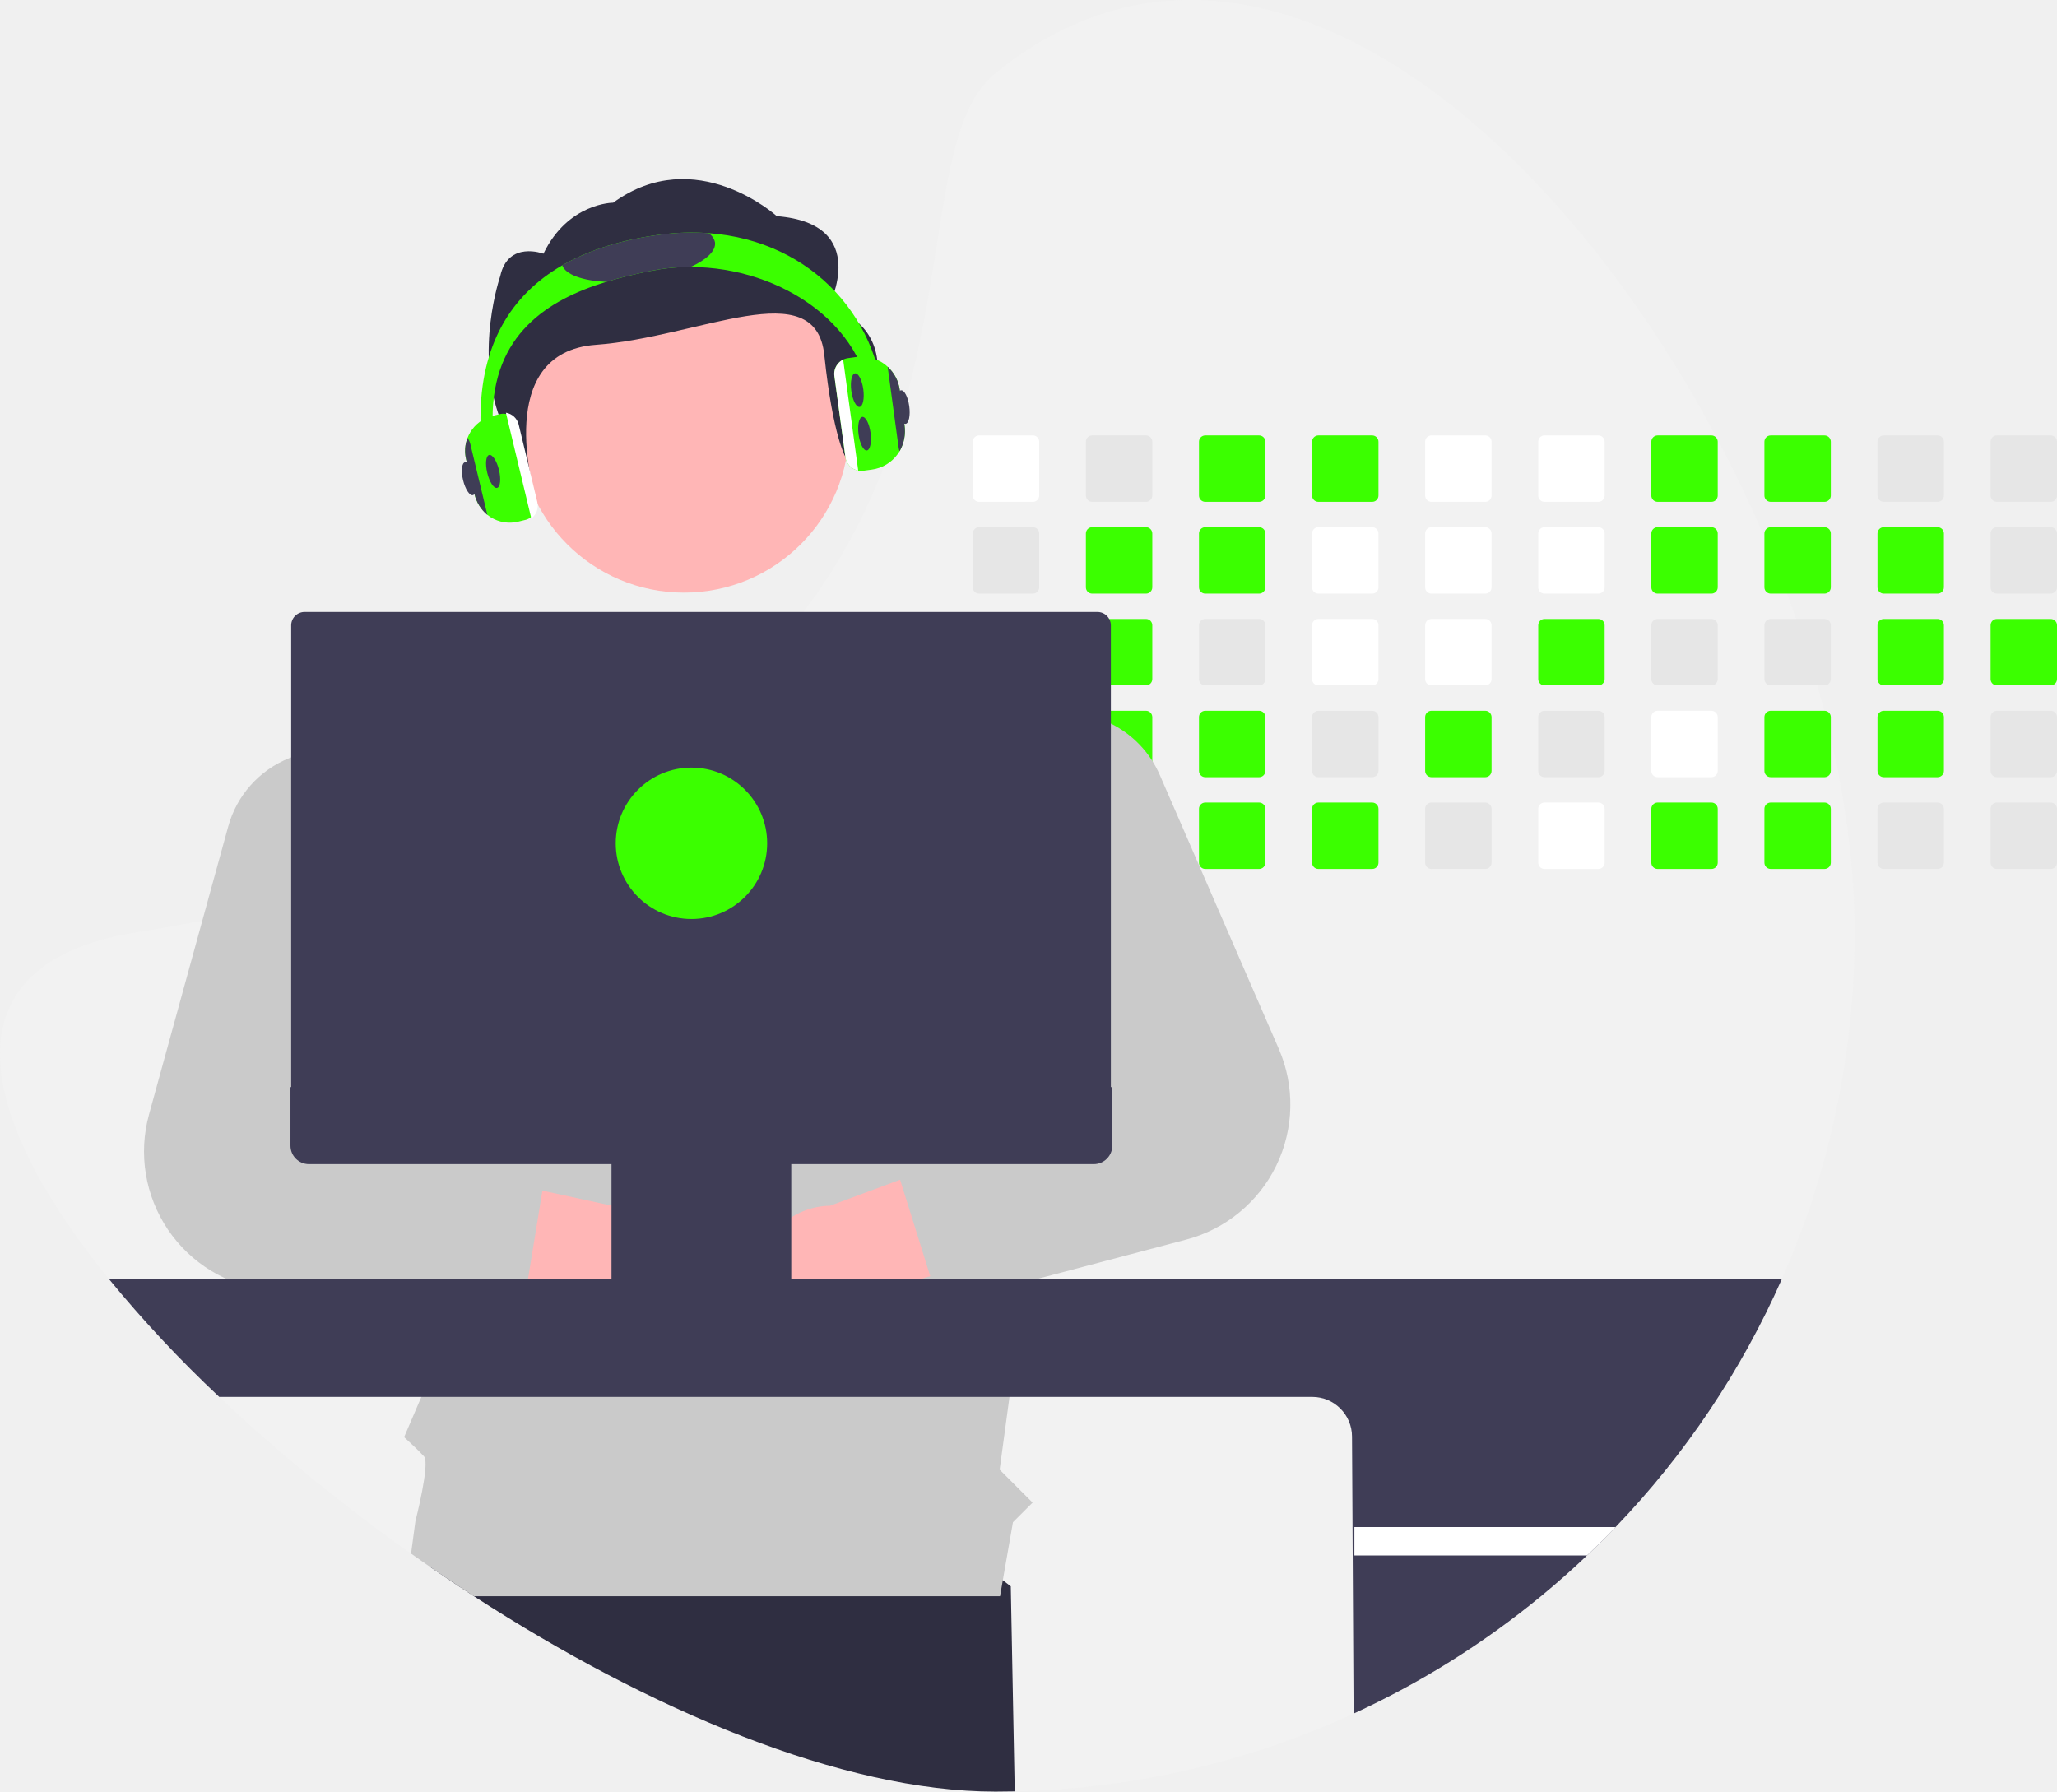
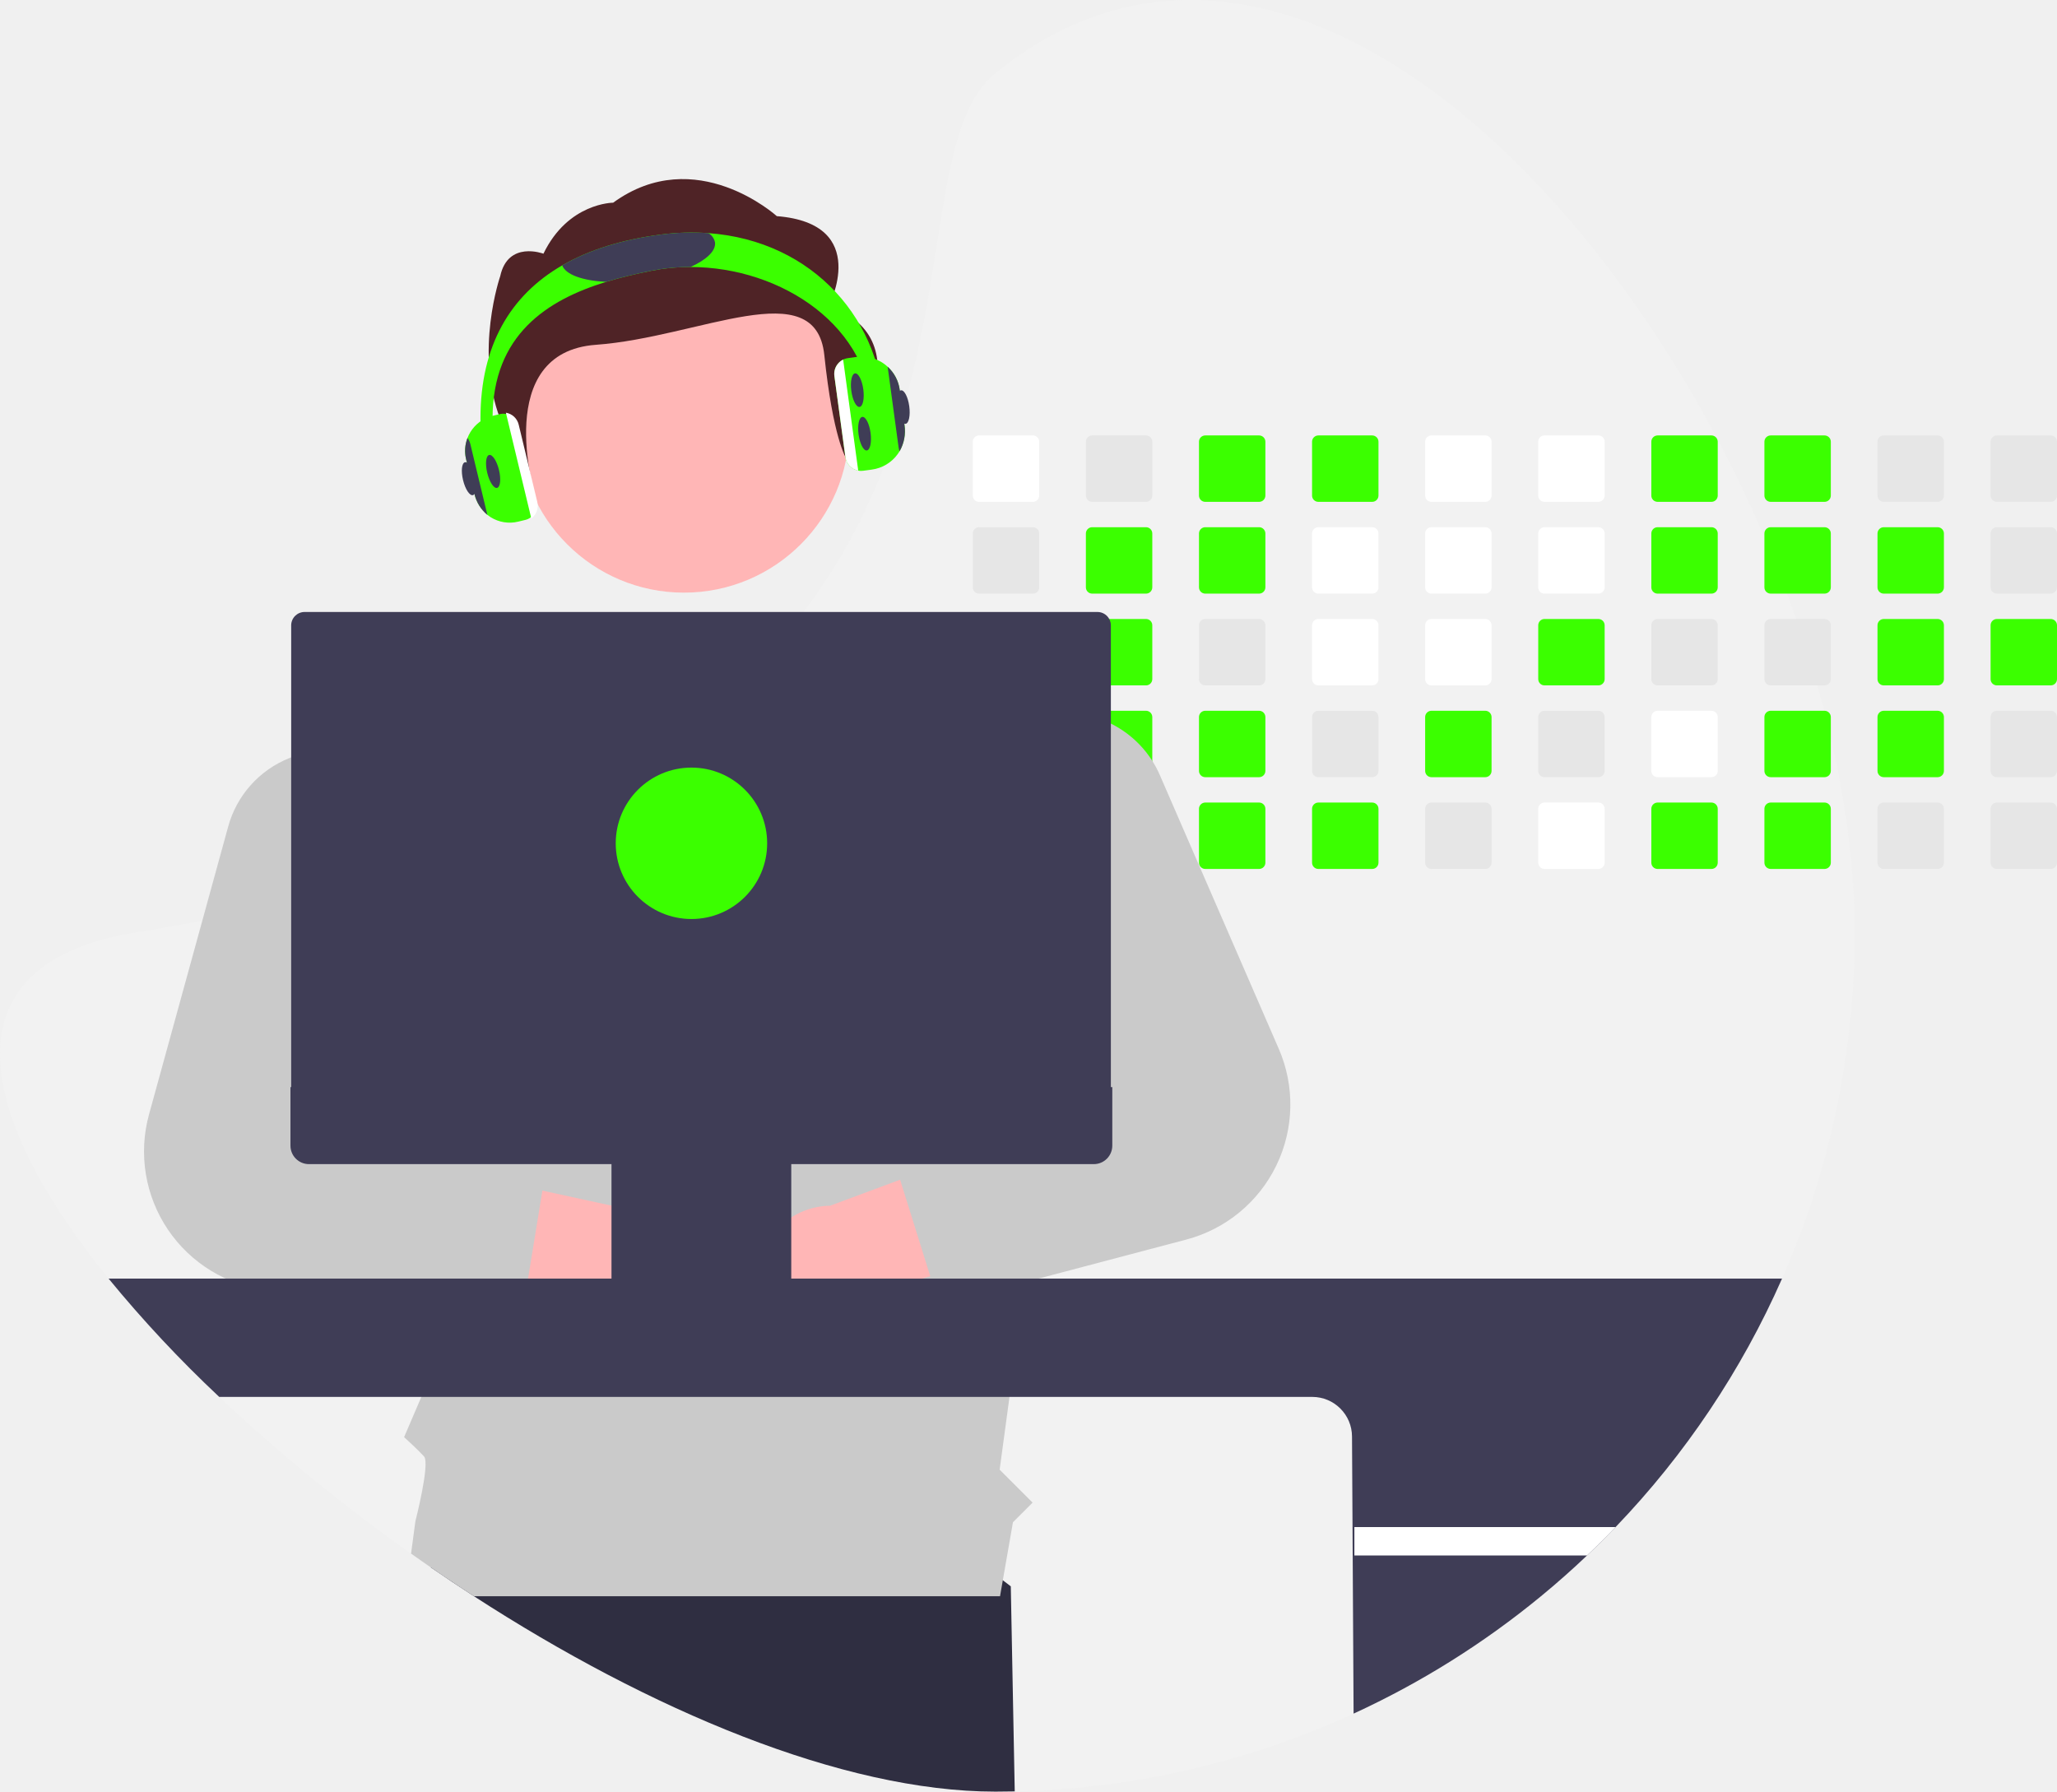
<svg xmlns="http://www.w3.org/2000/svg" data-name="Layer 1" width="850.538" height="740.83" viewBox="0 0 850.538 740.83">
  <path d="M941.609,465.125a354.21,354.21,0,0,1-98.85,245.9q-5.745,6.015-11.8,11.74-9.225,8.775-19.07,16.87a353.934,353.934,0,0,1-217.58,80.69q-3.975.09-7.98.09c-63.43,0-143.21-33.88-215.61-80.78q-8.985-5.82-17.81-11.91-4.125-2.82-8.21-5.72a730.43,730.43,0,0,1-79.32-64.8,514.116,514.116,0,0,1-45.75-48.92c-55.63-68.62-67.9-130.45,11.41-143.16q14.085-2.25,27.34-4.81,19.2-3.69,36.75-7.97,23.64-5.745,44.42-12.46,6.99-2.25,13.66-4.59c65.74-23.09,109.74-53.2,139.69-85.87q7.62-8.295,14.05-16.79a236.055,236.055,0,0,0,17.83-27.12,254.898,254.898,0,0,0,18.41-41.05l.27-.78c23.83-68.74,16.58-132.5,42.87-153.84,112.38-91.23,252.29,38.69,317.96,191.9q4.965,11.58,9.34,23.3,1.965,5.235,3.79,10.49,4.8,13.695,8.71,27.46,1.5,5.25,2.86,10.49c.97,3.77,1.9,7.53,2.76,11.29C938.139,412.305,941.609,439.455,941.609,465.125Z" transform="translate(-174.731 -79.58524)" fill="#f2f2f2" />
  <path d="M594.309,820.325q-3.975.09-7.98.09c-63.43,0-143.21-33.88-215.61-80.78q-8.985-5.82-17.81-11.91l5.16-31.4,156.21-20.74,78.4,59.95Z" transform="translate(-174.731 -79.58524)" fill="#2f2e41" />
  <path d="M601.829,259.635h-22.26a2.601,2.601,0,0,0-2.6,2.6v22.27a2.593,2.593,0,0,0,2.6,2.59h22.26a2.599,2.599,0,0,0,2.6-2.59v-22.27A2.608,2.608,0,0,0,601.829,259.635Z" transform="translate(-174.731 -79.58524)" fill="#fff" />
  <path d="M601.829,297.585h-22.26a2.601,2.601,0,0,0-2.6,2.6v22.27a2.593,2.593,0,0,0,2.6,2.59h22.26a2.599,2.599,0,0,0,2.6-2.59v-22.27A2.608,2.608,0,0,0,601.829,297.585Z" transform="translate(-174.731 -79.58524)" fill="#e6e6e6" />
  <path d="M601.829,335.535h-22.26a2.601,2.601,0,0,0-2.6,2.6v22.26a2.595,2.595,0,0,0,2.6,2.6h22.26a2.601,2.601,0,0,0,2.6-2.6v-22.26A2.608,2.608,0,0,0,601.829,335.535Z" transform="translate(-174.731 -79.58524)" fill="#e6e6e6" />
  <path d="M604.389,375.625a2.617,2.617,0,0,0-2.56-2.14h-22.26a2.601,2.601,0,0,0-2.6,2.6v22.26a2.595,2.595,0,0,0,2.6,2.6h22.26a2.601,2.601,0,0,0,2.6-2.6v-22.26A2.313,2.313,0,0,0,604.389,375.625Z" transform="translate(-174.731 -79.58524)" fill="#e6e6e6" />
  <path d="M602.839,411.635a2.634,2.634,0,0,0-1.01-.2h-22.26a2.595,2.595,0,0,0-2.6,2.6v22.26a2.588,2.588,0,0,0,2.6,2.6h22.26a2.601,2.601,0,0,0,2.6-2.6v-22.26A2.616,2.616,0,0,0,602.839,411.635Z" transform="translate(-174.731 -79.58524)" fill="#e6e6e6" />
  <path d="M648.589,259.635h-22.26a2.601,2.601,0,0,0-2.6,2.6v22.27a2.593,2.593,0,0,0,2.6,2.59h22.26a2.599,2.599,0,0,0,2.6-2.59v-22.27A2.608,2.608,0,0,0,648.589,259.635Z" transform="translate(-174.731 -79.58524)" fill="#e6e6e6" />
  <path d="M648.589,297.585h-22.26a2.601,2.601,0,0,0-2.6,2.6v22.27a2.593,2.593,0,0,0,2.6,2.59h22.26a2.599,2.599,0,0,0,2.6-2.59v-22.27A2.608,2.608,0,0,0,648.589,297.585Z" transform="translate(-174.731 -79.58524)" fill="#3bff00" />
  <path d="M648.589,335.535h-22.26a2.601,2.601,0,0,0-2.6,2.6v22.26a2.595,2.595,0,0,0,2.6,2.6h22.26a2.601,2.601,0,0,0,2.6-2.6v-22.26A2.608,2.608,0,0,0,648.589,335.535Z" transform="translate(-174.731 -79.58524)" fill="#3bff00" />
  <path d="M648.589,373.485h-22.26a2.593,2.593,0,0,0-2.46,1.78,2.478,2.478,0,0,0-.14.82v22.26a2.595,2.595,0,0,0,2.6,2.6h22.26a2.601,2.601,0,0,0,2.6-2.6v-22.26A2.608,2.608,0,0,0,648.589,373.485Z" transform="translate(-174.731 -79.58524)" fill="#3bff00" />
  <path d="M648.589,411.435h-22.26a2.595,2.595,0,0,0-2.6,2.6v22.26a2.595,2.595,0,0,0,2.6,2.6h22.26a2.601,2.601,0,0,0,2.6-2.6v-22.26A2.601,2.601,0,0,0,648.589,411.435Z" transform="translate(-174.731 -79.58524)" fill="#e6e6e6" />
  <path d="M695.349,259.635h-22.26a2.601,2.601,0,0,0-2.6,2.6v22.27a2.593,2.593,0,0,0,2.6,2.59h22.26a2.599,2.599,0,0,0,2.6-2.59v-22.27A2.608,2.608,0,0,0,695.349,259.635Z" transform="translate(-174.731 -79.58524)" fill="#3bff00" />
  <path d="M695.349,297.585h-22.26a2.601,2.601,0,0,0-2.6,2.6v22.27a2.593,2.593,0,0,0,2.6,2.59h22.26a2.599,2.599,0,0,0,2.6-2.59v-22.27A2.608,2.608,0,0,0,695.349,297.585Z" transform="translate(-174.731 -79.58524)" fill="#3bff00" />
  <path d="M695.349,335.535h-22.26a2.601,2.601,0,0,0-2.6,2.6v22.26a2.595,2.595,0,0,0,2.6,2.6h22.26a2.601,2.601,0,0,0,2.6-2.6v-22.26A2.608,2.608,0,0,0,695.349,335.535Z" transform="translate(-174.731 -79.58524)" fill="#e6e6e6" />
  <path d="M695.349,373.485h-22.26a2.601,2.601,0,0,0-2.6,2.6v22.26a2.595,2.595,0,0,0,2.6,2.6h22.26a2.601,2.601,0,0,0,2.6-2.6v-22.26A2.608,2.608,0,0,0,695.349,373.485Z" transform="translate(-174.731 -79.58524)" fill="#3bff00" />
  <path d="M695.349,411.435h-22.26a2.595,2.595,0,0,0-2.6,2.6v22.26a2.595,2.595,0,0,0,2.6,2.6h22.26a2.601,2.601,0,0,0,2.6-2.6v-22.26A2.601,2.601,0,0,0,695.349,411.435Z" transform="translate(-174.731 -79.58524)" fill="#3bff00" />
  <path d="M742.109,259.635h-22.26a2.601,2.601,0,0,0-2.6,2.6v22.27a2.593,2.593,0,0,0,2.6,2.59h22.26a2.599,2.599,0,0,0,2.6-2.59v-22.27A2.608,2.608,0,0,0,742.109,259.635Z" transform="translate(-174.731 -79.58524)" fill="#3bff00" />
  <path d="M742.109,297.585h-22.26a2.601,2.601,0,0,0-2.6,2.6v22.27a2.593,2.593,0,0,0,2.6,2.59h22.26a2.599,2.599,0,0,0,2.6-2.59v-22.27A2.608,2.608,0,0,0,742.109,297.585Z" transform="translate(-174.731 -79.58524)" fill="#fff" />
  <path d="M742.109,335.535h-22.26a2.601,2.601,0,0,0-2.6,2.6v22.26a2.595,2.595,0,0,0,2.6,2.6h22.26a2.601,2.601,0,0,0,2.6-2.6v-22.26A2.608,2.608,0,0,0,742.109,335.535Z" transform="translate(-174.731 -79.58524)" fill="#fff" />
  <path d="M742.109,373.485h-22.26a2.601,2.601,0,0,0-2.6,2.6v22.26a2.595,2.595,0,0,0,2.6,2.6h22.26a2.601,2.601,0,0,0,2.6-2.6v-22.26A2.608,2.608,0,0,0,742.109,373.485Z" transform="translate(-174.731 -79.58524)" fill="#e6e6e6" />
  <path d="M742.109,411.435h-22.26a2.595,2.595,0,0,0-2.6,2.6v22.26a2.595,2.595,0,0,0,2.6,2.6h22.26a2.601,2.601,0,0,0,2.6-2.6v-22.26A2.601,2.601,0,0,0,742.109,411.435Z" transform="translate(-174.731 -79.58524)" fill="#3bff00" />
  <path d="M788.869,259.635h-22.27a2.599,2.599,0,0,0-2.59,2.6v22.27a2.591,2.591,0,0,0,2.59,2.59h22.27a2.599,2.599,0,0,0,2.6-2.59v-22.27A2.608,2.608,0,0,0,788.869,259.635Z" transform="translate(-174.731 -79.58524)" fill="#fff" />
  <path d="M788.869,297.585h-22.27a2.599,2.599,0,0,0-2.59,2.6v22.27a2.59,2.59,0,0,0,2.59,2.59h22.27a2.599,2.599,0,0,0,2.6-2.59v-22.27A2.608,2.608,0,0,0,788.869,297.585Z" transform="translate(-174.731 -79.58524)" fill="#fff" />
  <path d="M788.869,335.535h-22.27a2.599,2.599,0,0,0-2.59,2.6v22.26a2.593,2.593,0,0,0,2.59,2.6h22.27a2.601,2.601,0,0,0,2.6-2.6v-22.26A2.608,2.608,0,0,0,788.869,335.535Z" transform="translate(-174.731 -79.58524)" fill="#fff" />
  <path d="M788.869,373.485h-22.27a2.599,2.599,0,0,0-2.59,2.6v22.26a2.593,2.593,0,0,0,2.59,2.6h22.27a2.601,2.601,0,0,0,2.6-2.6v-22.26A2.608,2.608,0,0,0,788.869,373.485Z" transform="translate(-174.731 -79.58524)" fill="#3bff00" />
  <path d="M788.869,411.435h-22.27a2.593,2.593,0,0,0-2.59,2.6v22.26a2.593,2.593,0,0,0,2.59,2.6h22.27a2.601,2.601,0,0,0,2.6-2.6v-22.26A2.601,2.601,0,0,0,788.869,411.435Z" transform="translate(-174.731 -79.58524)" fill="#e6e6e6" />
  <path d="M835.629,259.635h-22.27a2.599,2.599,0,0,0-2.59,2.6v22.27a2.591,2.591,0,0,0,2.59,2.59h22.27a2.599,2.599,0,0,0,2.6-2.59v-22.27A2.608,2.608,0,0,0,835.629,259.635Z" transform="translate(-174.731 -79.58524)" fill="#fff" />
  <path d="M835.629,297.585h-22.27a2.599,2.599,0,0,0-2.59,2.6v22.27a2.59,2.59,0,0,0,2.59,2.59h22.27a2.599,2.599,0,0,0,2.6-2.59v-22.27A2.608,2.608,0,0,0,835.629,297.585Z" transform="translate(-174.731 -79.58524)" fill="#fff" />
  <path d="M835.629,335.535h-22.27a2.599,2.599,0,0,0-2.59,2.6v22.26a2.593,2.593,0,0,0,2.59,2.6h22.27a2.601,2.601,0,0,0,2.6-2.6v-22.26A2.608,2.608,0,0,0,835.629,335.535Z" transform="translate(-174.731 -79.58524)" fill="#3bff00" />
  <path d="M835.629,373.485h-22.27a2.599,2.599,0,0,0-2.59,2.6v22.26a2.593,2.593,0,0,0,2.59,2.6h22.27a2.601,2.601,0,0,0,2.6-2.6v-22.26A2.608,2.608,0,0,0,835.629,373.485Z" transform="translate(-174.731 -79.58524)" fill="#e6e6e6" />
  <path d="M835.629,411.435h-22.27a2.593,2.593,0,0,0-2.59,2.6v22.26a2.593,2.593,0,0,0,2.59,2.6h22.27a2.601,2.601,0,0,0,2.6-2.6v-22.26A2.601,2.601,0,0,0,835.629,411.435Z" transform="translate(-174.731 -79.58524)" fill="#fff" />
  <path d="M882.389,259.635h-22.27a2.599,2.599,0,0,0-2.59,2.6v22.27a2.591,2.591,0,0,0,2.59,2.59h22.27a2.599,2.599,0,0,0,2.6-2.59v-22.27A2.608,2.608,0,0,0,882.389,259.635Z" transform="translate(-174.731 -79.58524)" fill="#3bff00" />
  <path d="M882.389,297.585h-22.27a2.599,2.599,0,0,0-2.59,2.6v22.27a2.59,2.59,0,0,0,2.59,2.59h22.27a2.599,2.599,0,0,0,2.6-2.59v-22.27A2.608,2.608,0,0,0,882.389,297.585Z" transform="translate(-174.731 -79.58524)" fill="#3bff00" />
  <path d="M882.389,335.535h-22.27a2.599,2.599,0,0,0-2.59,2.6v22.26a2.593,2.593,0,0,0,2.59,2.6h22.27a2.601,2.601,0,0,0,2.6-2.6v-22.26A2.608,2.608,0,0,0,882.389,335.535Z" transform="translate(-174.731 -79.58524)" fill="#e6e6e6" />
  <path d="M882.389,373.485h-22.27a2.599,2.599,0,0,0-2.59,2.6v22.26a2.593,2.593,0,0,0,2.59,2.6h22.27a2.601,2.601,0,0,0,2.6-2.6v-22.26A2.608,2.608,0,0,0,882.389,373.485Z" transform="translate(-174.731 -79.58524)" fill="#fff" />
  <path d="M882.389,411.435h-22.27a2.593,2.593,0,0,0-2.59,2.6v22.26a2.593,2.593,0,0,0,2.59,2.6h22.27a2.601,2.601,0,0,0,2.6-2.6v-22.26A2.601,2.601,0,0,0,882.389,411.435Z" transform="translate(-174.731 -79.58524)" fill="#3bff00" />
  <path d="M929.149,259.635h-22.27a2.599,2.599,0,0,0-2.59,2.6v22.27a2.591,2.591,0,0,0,2.59,2.59h22.27a2.599,2.599,0,0,0,2.6-2.59v-22.27A2.608,2.608,0,0,0,929.149,259.635Z" transform="translate(-174.731 -79.58524)" fill="#3bff00" />
  <path d="M929.149,297.585h-22.27a2.599,2.599,0,0,0-2.59,2.6v22.27a2.59,2.59,0,0,0,2.59,2.59h22.27a2.599,2.599,0,0,0,2.6-2.59v-22.27A2.608,2.608,0,0,0,929.149,297.585Z" transform="translate(-174.731 -79.58524)" fill="#3bff00" />
  <path d="M929.149,335.535h-22.27a2.599,2.599,0,0,0-2.59,2.6v22.26a2.593,2.593,0,0,0,2.59,2.6h22.27a2.601,2.601,0,0,0,2.6-2.6v-22.26A2.608,2.608,0,0,0,929.149,335.535Z" transform="translate(-174.731 -79.58524)" fill="#e6e6e6" />
  <path d="M929.149,373.485h-22.27a2.599,2.599,0,0,0-2.59,2.6v22.26a2.593,2.593,0,0,0,2.59,2.6h22.27a2.601,2.601,0,0,0,2.6-2.6v-22.26A2.608,2.608,0,0,0,929.149,373.485Z" transform="translate(-174.731 -79.58524)" fill="#3bff00" />
  <path d="M929.149,411.435h-22.27a2.593,2.593,0,0,0-2.59,2.6v22.26a2.593,2.593,0,0,0,2.59,2.6h22.27a2.601,2.601,0,0,0,2.6-2.6v-22.26A2.601,2.601,0,0,0,929.149,411.435Z" transform="translate(-174.731 -79.58524)" fill="#3bff00" />
  <path d="M975.909,259.635h-22.27a2.599,2.599,0,0,0-2.59,2.6v22.27a2.591,2.591,0,0,0,2.59,2.59h22.27a2.599,2.599,0,0,0,2.6-2.59v-22.27A2.608,2.608,0,0,0,975.909,259.635Z" transform="translate(-174.731 -79.58524)" fill="#e6e6e6" />
  <path d="M975.909,297.585h-22.27a2.599,2.599,0,0,0-2.59,2.6v22.27a2.59,2.59,0,0,0,2.59,2.59h22.27a2.599,2.599,0,0,0,2.6-2.59v-22.27A2.608,2.608,0,0,0,975.909,297.585Z" transform="translate(-174.731 -79.58524)" fill="#3bff00" />
  <path d="M975.909,335.535h-22.27a2.599,2.599,0,0,0-2.59,2.6v22.26a2.593,2.593,0,0,0,2.59,2.6h22.27a2.601,2.601,0,0,0,2.6-2.6v-22.26A2.608,2.608,0,0,0,975.909,335.535Z" transform="translate(-174.731 -79.58524)" fill="#3bff00" />
  <path d="M975.909,373.485h-22.27a2.599,2.599,0,0,0-2.59,2.6v22.26a2.593,2.593,0,0,0,2.59,2.6h22.27a2.601,2.601,0,0,0,2.6-2.6v-22.26A2.608,2.608,0,0,0,975.909,373.485Z" transform="translate(-174.731 -79.58524)" fill="#3bff00" />
  <path d="M975.909,411.435h-22.27a2.593,2.593,0,0,0-2.59,2.6v22.26a2.593,2.593,0,0,0,2.59,2.6h22.27a2.601,2.601,0,0,0,2.6-2.6v-22.26A2.601,2.601,0,0,0,975.909,411.435Z" transform="translate(-174.731 -79.58524)" fill="#e6e6e6" />
  <path d="M1022.669,259.635h-22.27a2.599,2.599,0,0,0-2.59,2.6v22.27a2.591,2.591,0,0,0,2.59,2.59h22.27a2.599,2.599,0,0,0,2.6-2.59v-22.27A2.608,2.608,0,0,0,1022.669,259.635Z" transform="translate(-174.731 -79.58524)" fill="#e6e6e6" />
  <path d="M1022.669,297.585h-22.27a2.599,2.599,0,0,0-2.59,2.6v22.27a2.591,2.591,0,0,0,2.59,2.59h22.27a2.599,2.599,0,0,0,2.6-2.59v-22.27A2.608,2.608,0,0,0,1022.669,297.585Z" transform="translate(-174.731 -79.58524)" fill="#e6e6e6" />
  <path d="M1022.669,335.535h-22.27a2.599,2.599,0,0,0-2.59,2.6v22.26a2.593,2.593,0,0,0,2.59,2.6h22.27a2.601,2.601,0,0,0,2.6-2.6v-22.26A2.608,2.608,0,0,0,1022.669,335.535Z" transform="translate(-174.731 -79.58524)" fill="#3bff00" />
  <path d="M1022.669,373.485h-22.27a2.599,2.599,0,0,0-2.59,2.6v22.26a2.593,2.593,0,0,0,2.59,2.6h22.27a2.601,2.601,0,0,0,2.6-2.6v-22.26A2.608,2.608,0,0,0,1022.669,373.485Z" transform="translate(-174.731 -79.58524)" fill="#e6e6e6" />
  <path d="M1022.669,411.435h-22.27a2.593,2.593,0,0,0-2.59,2.6v22.26a2.593,2.593,0,0,0,2.59,2.6h22.27a2.601,2.601,0,0,0,2.6-2.6v-22.26A2.601,2.601,0,0,0,1022.669,411.435Z" transform="translate(-174.731 -79.58524)" fill="#e6e6e6" />
  <polygon points="336.095 660.051 335.475 660.051 336.005 659.981 336.095 660.051" fill="#2f2e41" />
  <circle id="b6132315-04e2-4cdb-a713-107c9cd58b0b" data-name="ab6171fa-7d69-4734-b81c-8dff60f9761b" cx="282.814" cy="176.733" r="68.322" fill="#ffb6b6" />
-   <path id="f4304bdd-ba2d-4fff-b404-410205410c5d-235" data-name="bf427902-b9bf-4946-b5d7-5c1c7e04535e" d="M517.377,206.226s17.869-34.161-21.444-37.266c0,0-33.515-30.402-67.676-5.558,0,0-18.633,0-28.823,21.086,0,0-14.655-5.558-17.876,9.317,0,0-10.723,31.055,0,59.005,10.723,27.95,14.285,31.055,14.285,31.055s-17.621-58.598,25.27-61.704,90.887-29.909,94.461,4.251,8.953,42.578,8.953,42.578S558.479,220.201,517.377,206.226Z" transform="translate(-174.731 -79.58524)" fill="#2f2e41" />
+   <path id="f4304bdd-ba2d-4fff-b404-410205410c5d-235" data-name="bf427902-b9bf-4946-b5d7-5c1c7e04535e" d="M517.377,206.226s17.869-34.161-21.444-37.266c0,0-33.515-30.402-67.676-5.558,0,0-18.633,0-28.823,21.086,0,0-14.655-5.558-17.876,9.317,0,0-10.723,31.055,0,59.005,10.723,27.95,14.285,31.055,14.285,31.055s-17.621-58.598,25.27-61.704,90.887-29.909,94.461,4.251,8.953,42.578,8.953,42.578S558.479,220.201,517.377,206.226Z" transform="translate(-174.731 -79.58524)" fill="#4f2326" />
  <path d="M634.279,424.695l-.22,1.16-2.47,13.04-17.07,90.2-1.01,5.31-2.12,11.23-2.9,15.32-6.43,33.95-1.84,9.73-.69,3.65-.24,1.28-1.91,10.07-.58,3.04-4.66,34.53-4.07,30.09,13.62,13.62-8.12,8.12-5.33,30.53.01.07H370.719q-13.2-8.55-26.02-17.63l1.79-13.4s6.16-23.93,3.57-26.79c-2.58-2.86-8.24-7.97-8.24-7.97l7.13-16.64.99-2.31-1.66-34.43-.04-.83-.55-11.35-.07-1.46-.11-2.19-2.11-43.68-.04-.72-.64-13.24-.6-12.59-.26-5.31-2.57-53.13-1.74-36.08-1.52-31.41,6.11-2.07,65.35-22.21,27.07-35.19,56.34.42,27.58.21,46.02,42.68,10.47,5,.08.04,7.51,3.59,19.04,9.09,20.13,9.62,10.33,4.93Z" transform="translate(-174.731 -79.58524)" fill="#cacaca" />
  <path d="M443.84,637.136a30.286,30.286,0,0,1-40.664-22.43L296.617,599.588l37.043-41.902,95.511,20.78a30.45,30.45,0,0,1,14.669,58.67Z" transform="translate(-174.731 -79.58524)" fill="#ffb6b6" />
  <path d="M396.329,560.955a13.522,13.522,0,0,0-7.89-4.87l-43.72-9.09-4.49-.93a18.933,18.933,0,0,1-12.53-9.07,19.161,19.161,0,0,1-2.45-7.9,18.895,18.895,0,0,1,.89-7.48l15.15-45.65,9.83-29.62a41.792,41.792,0,0,0,2.09-11.05,43.349,43.349,0,0,0-9.07-28.89,42.693,42.693,0,0,0-49.01-13.64c-.25.09-.51.19-.76.29a42.583,42.583,0,0,0-25.31,28.41l-10.68,38.85-22.03,80.09a57.766,57.766,0,0,0,48.96,72.68l62.97,7.38,29.14,3.42a13.497,13.497,0,0,0,14.84-10.73,4.895,4.895,0,0,0,.11-.55l.7-4.32,5.93-36.38.06-.37A13.475,13.475,0,0,0,396.329,560.955Z" transform="translate(-174.731 -79.58524)" fill="#cacaca" />
  <path d="M511.714,638.302a30.286,30.286,0,0,0,37.094-27.94l103.362-29.994L609.588,544.109l-91.626,34.041a30.45,30.45,0,0,0-6.249,60.152Z" transform="translate(-174.731 -79.58524)" fill="#ffb6b6" />
  <path d="M703.489,513.275,654.329,400.135a42.819,42.819,0,0,0-20.27-21.35,43.356,43.356,0,0,0-8.78-3.2c-.47-.12-.94-.23-1.41-.32a42.132,42.132,0,0,0-19.48.36,42.814,42.814,0,0,0-27.34,21.73,1.004,1.004,0,0,0-.08.14,43.1,43.1,0,0,0-.37,38.85l.61,1.22,34.74,69.77a18.9,18.9,0,0,1-10.5,26.19l-2.44.88-43.88,15.85a13.497,13.497,0,0,0-8.33,16.79l.11.35,12.3,39.36c.06.18.12.36.19.54a7.054,7.054,0,0,0,.4.99,13.482,13.482,0,0,0,15.81,7.53l23.68-6.25,4.83-1.28,61.15-16.15a57.76,57.76,0,0,0,38.22-78.86Z" transform="translate(-174.731 -79.58524)" fill="#cacaca" />
  <path d="M219.629,608.285a514.116,514.116,0,0,0,45.75,48.92h451.97a16.446,16.446,0,0,1,16.42,16.43l.65,114.53a355.43,355.43,0,0,0,77.47-48.53q9.84-8.085,19.07-16.87,6.045-5.73,11.8-11.74a355.629,355.629,0,0,0,68.82-102.74Z" transform="translate(-174.731 -79.58524)" fill="#3f3d56" />
  <path d="M842.759,711.025q-5.745,6.015-11.8,11.74H734.749v-11.74Z" transform="translate(-174.731 -79.58524)" fill="#fff" />
  <path d="M633.379,335.535a5.538,5.538,0,0,0-4.87-2.9H300.669a5.555,5.555,0,0,0-5.54,5.55v196.22H634.059V338.185A5.385,5.385,0,0,0,633.379,335.535Z" transform="translate(-174.731 -79.58524)" fill="#3f3d56" />
  <path d="M294.832,529.092V553.306a7.644,7.644,0,0,0,7.644,7.644H427.573v47.787h-1.662a.993.993,0,0,0-.993.993v3.324a.993.993,0,0,0,.993.993h77.658a.993.993,0,0,0,.993-.993v-3.324a.993.993,0,0,0-.993-.993h-1.662V560.95H627.004a7.644,7.644,0,0,0,7.644-7.644V529.092Z" transform="translate(-174.731 -79.58524)" fill="#3f3d56" />
  <circle cx="285.903" cy="348.704" r="31.306" fill="#3bff00" />
  <path d="M540.399,252.585h-5c0-37.8-37.41-62.57-75.15-62.59a82.382,82.382,0,0,0-16.35,1.59c-6.06,1.21-12.35,2.66-18.53,4.55-24.37,7.47-46.97,21.91-46.97,56.45a78.591,78.591,0,0,0,2.54,19.88l-4.84,1.26a83.876,83.876,0,0,1-2.7-21.14c0-30.18,12.39-50.91,33.79-63.27,11.25-6.5,24.98-10.69,40.71-12.73a97.131,97.131,0,0,1,19.75-.6C511.049,179.105,540.399,212.385,540.399,252.585Z" transform="translate(-174.731 -79.58524)" fill="#3bff00" />
  <path d="M548.729,255.355l-1.97-14.56a15.71,15.71,0,0,0-5-9.56,15.816,15.816,0,0,0-13.25-4l-3.13.43a6.524,6.524,0,0,0-4.35,2.53,6.548,6.548,0,0,0-1.29,4.87l4.55,33.54a6.577,6.577,0,0,0,5.3,5.57,6.154,6.154,0,0,0,1.22.12,6.499,6.499,0,0,0,.88-.06l3.5-.47a15.791,15.791,0,0,0,10.74-6.43c.27-.38.53-.77.77-1.17A16.748,16.748,0,0,0,548.729,255.355Z" transform="translate(-174.731 -79.58524)" fill="#3bff00" />
  <path d="M523.359,228.275a6.432,6.432,0,0,0-2.33,1.92,6.548,6.548,0,0,0-1.29,4.87l4.55,33.54a6.577,6.577,0,0,0,5.3,5.57Z" transform="translate(-174.731 -79.58524)" fill="#fff" />
  <path d="M548.729,255.355l-1.97-14.56a15.71,15.71,0,0,0-5-9.56l4.53,33.37a6.176,6.176,0,0,0,.41,1.56A16.748,16.748,0,0,0,548.729,255.355Z" transform="translate(-174.731 -79.58524)" fill="#3f3d56" />
  <ellipse cx="532.218" cy="258.909" rx="2.5" ry="7" transform="translate(-204.7047 -5.69071) rotate(-7.72549)" fill="#3f3d56" />
  <ellipse cx="529.218" cy="240.909" rx="2.5" ry="7" transform="translate(-202.3122 -6.25736) rotate(-7.72549)" fill="#3f3d56" />
  <ellipse cx="548.218" cy="247.909" rx="2.5" ry="7" transform="translate(-203.0808 -3.63971) rotate(-7.72549)" fill="#3f3d56" />
  <path d="M460.249,189.995a82.382,82.382,0,0,0-16.35,1.59c-6.06,1.21-12.35,2.66-18.53,4.55-9.65-.47-16.75-2.97-18.18-6.82,11.25-6.5,24.98-10.69,40.71-12.73a97.131,97.131,0,0,1,19.75-.6,5.727,5.727,0,0,1,2.72,3.82C470.839,183.285,466.869,186.985,460.249,189.995Z" transform="translate(-174.731 -79.58524)" fill="#3f3d56" />
  <path d="M396.409,287.285l-7.7-32.01a6.024,6.024,0,0,0-4.88-4.55,6.733,6.733,0,0,0-1-.08,6.026,6.026,0,0,0-1.4.17l-2.98.72a14.904,14.904,0,0,0-10.99,17.96l3.45,14.36a15.845,15.845,0,0,0,5.34,8.62,14.045,14.045,0,0,0,1.36.97,14.809,14.809,0,0,0,11.37,1.84l2.97-.72a5.84,5.84,0,0,0,2.17-1.01A5.993,5.993,0,0,0,396.409,287.285Z" transform="translate(-174.731 -79.58524)" fill="#3bff00" />
  <ellipse cx="378.629" cy="274.523" rx="2.5" ry="7" transform="translate(-228.4506 16.61926) rotate(-13.53051)" fill="#3f3d56" />
  <ellipse cx="368.629" cy="277.523" rx="2.5" ry="7" transform="translate(-229.4301 14.36289) rotate(-13.53051)" fill="#3f3d56" />
  <path d="M396.899,287.165l-7.7-32.01a6.532,6.532,0,0,0-5.29-4.92l10.51,43.72A6.511,6.511,0,0,0,396.899,287.165Z" transform="translate(-174.731 -79.58524)" fill="#fff" />
  <path d="M369.199,263.155a6.476,6.476,0,0,0-1.17-2.45,14.725,14.725,0,0,0-.57,8.79l3.45,14.36a15.845,15.845,0,0,0,5.34,8.62Z" transform="translate(-174.731 -79.58524)" fill="#3f3d56" />
</svg>
